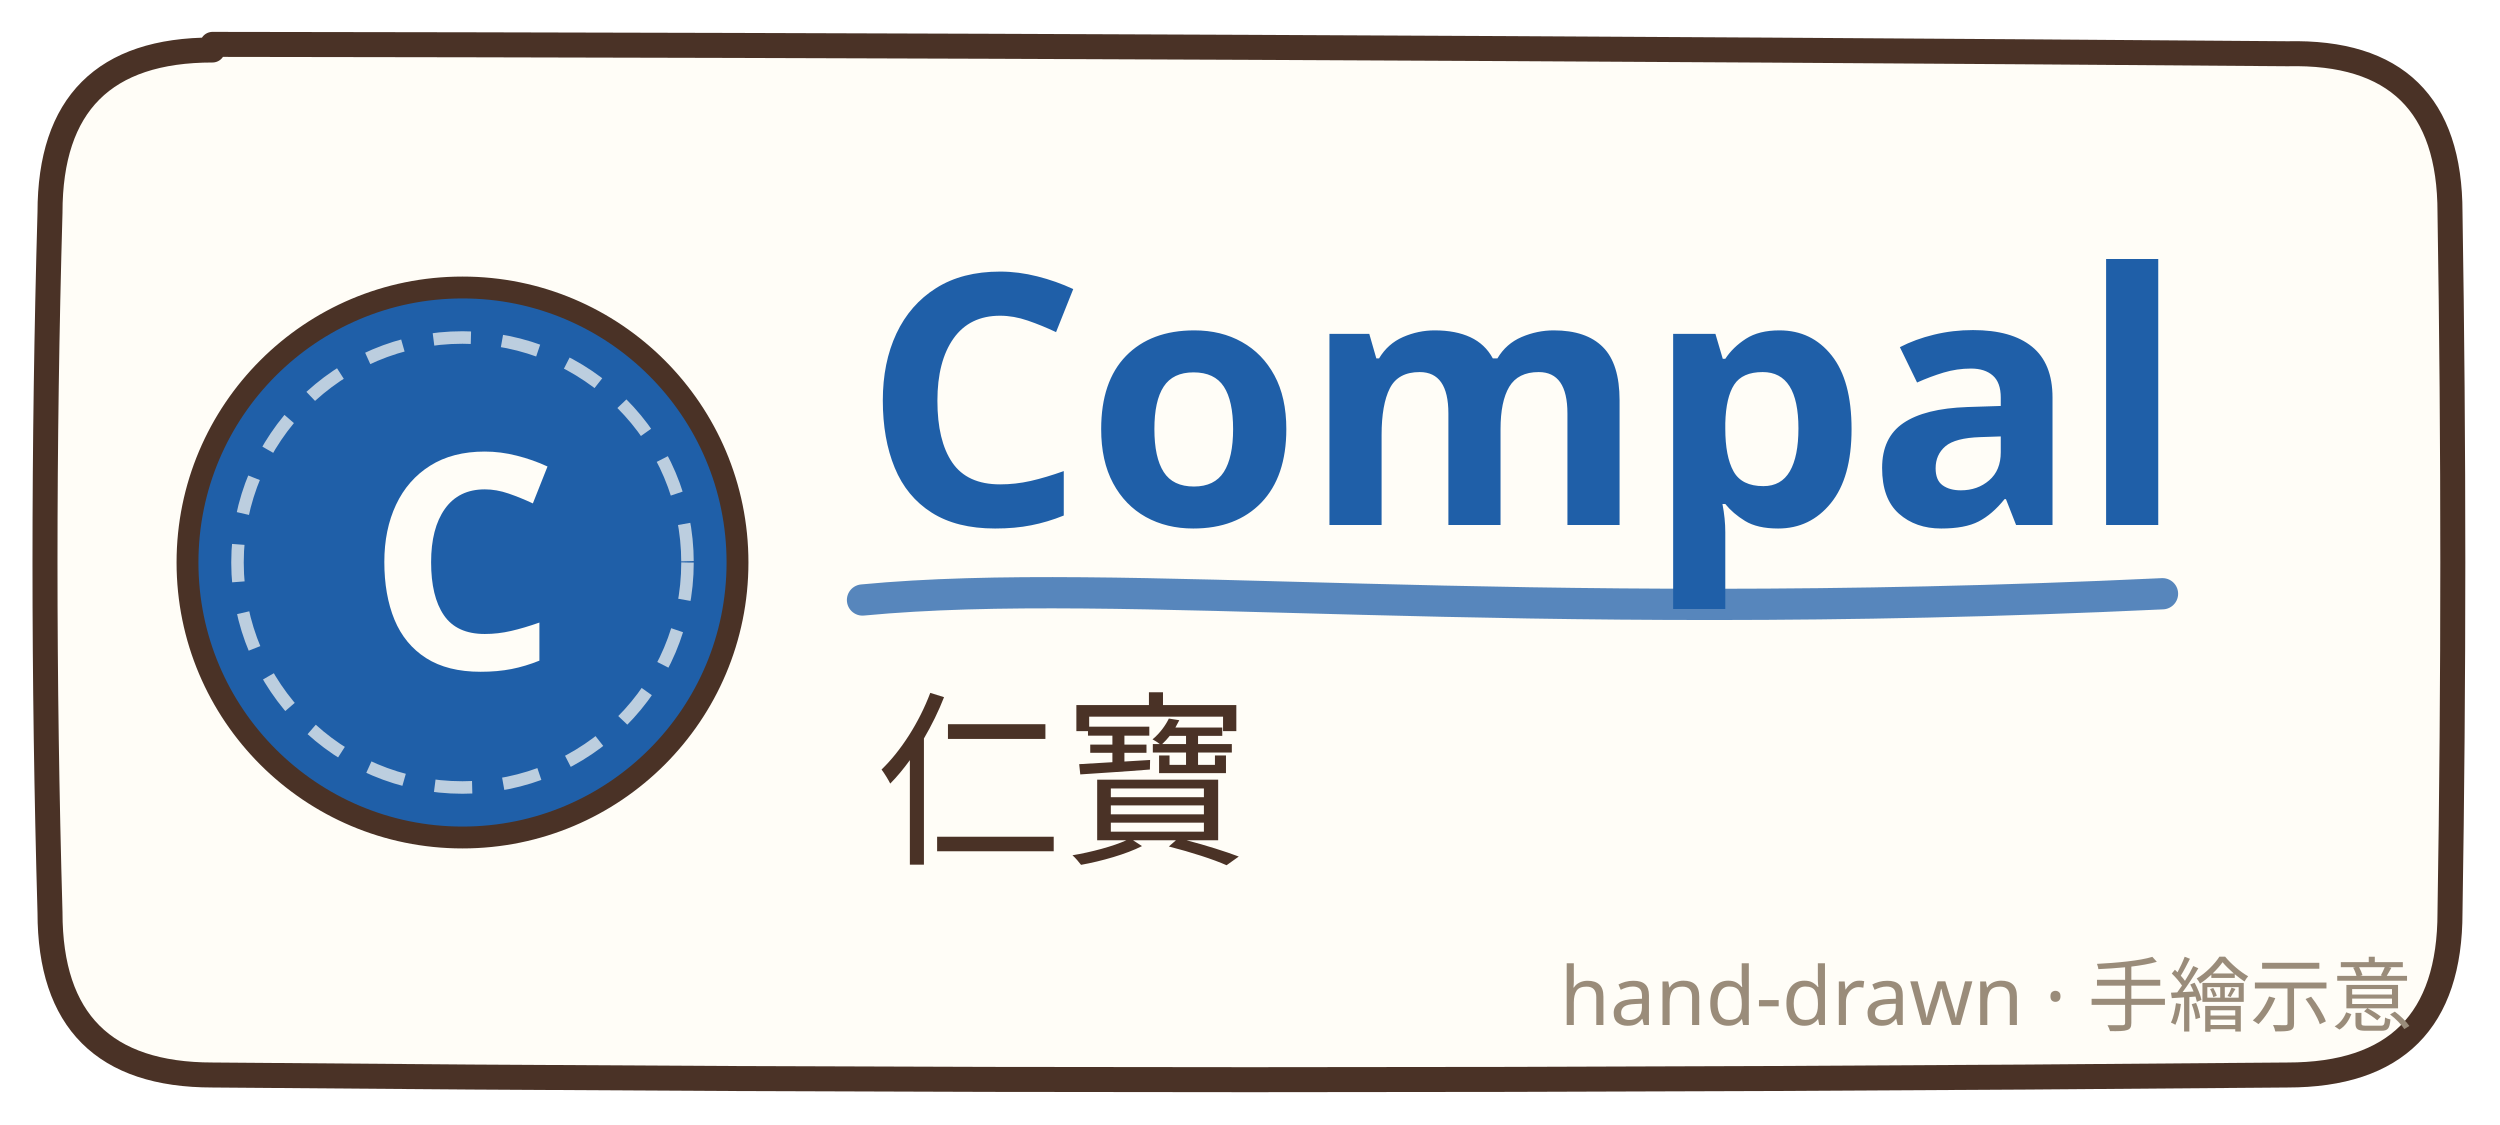
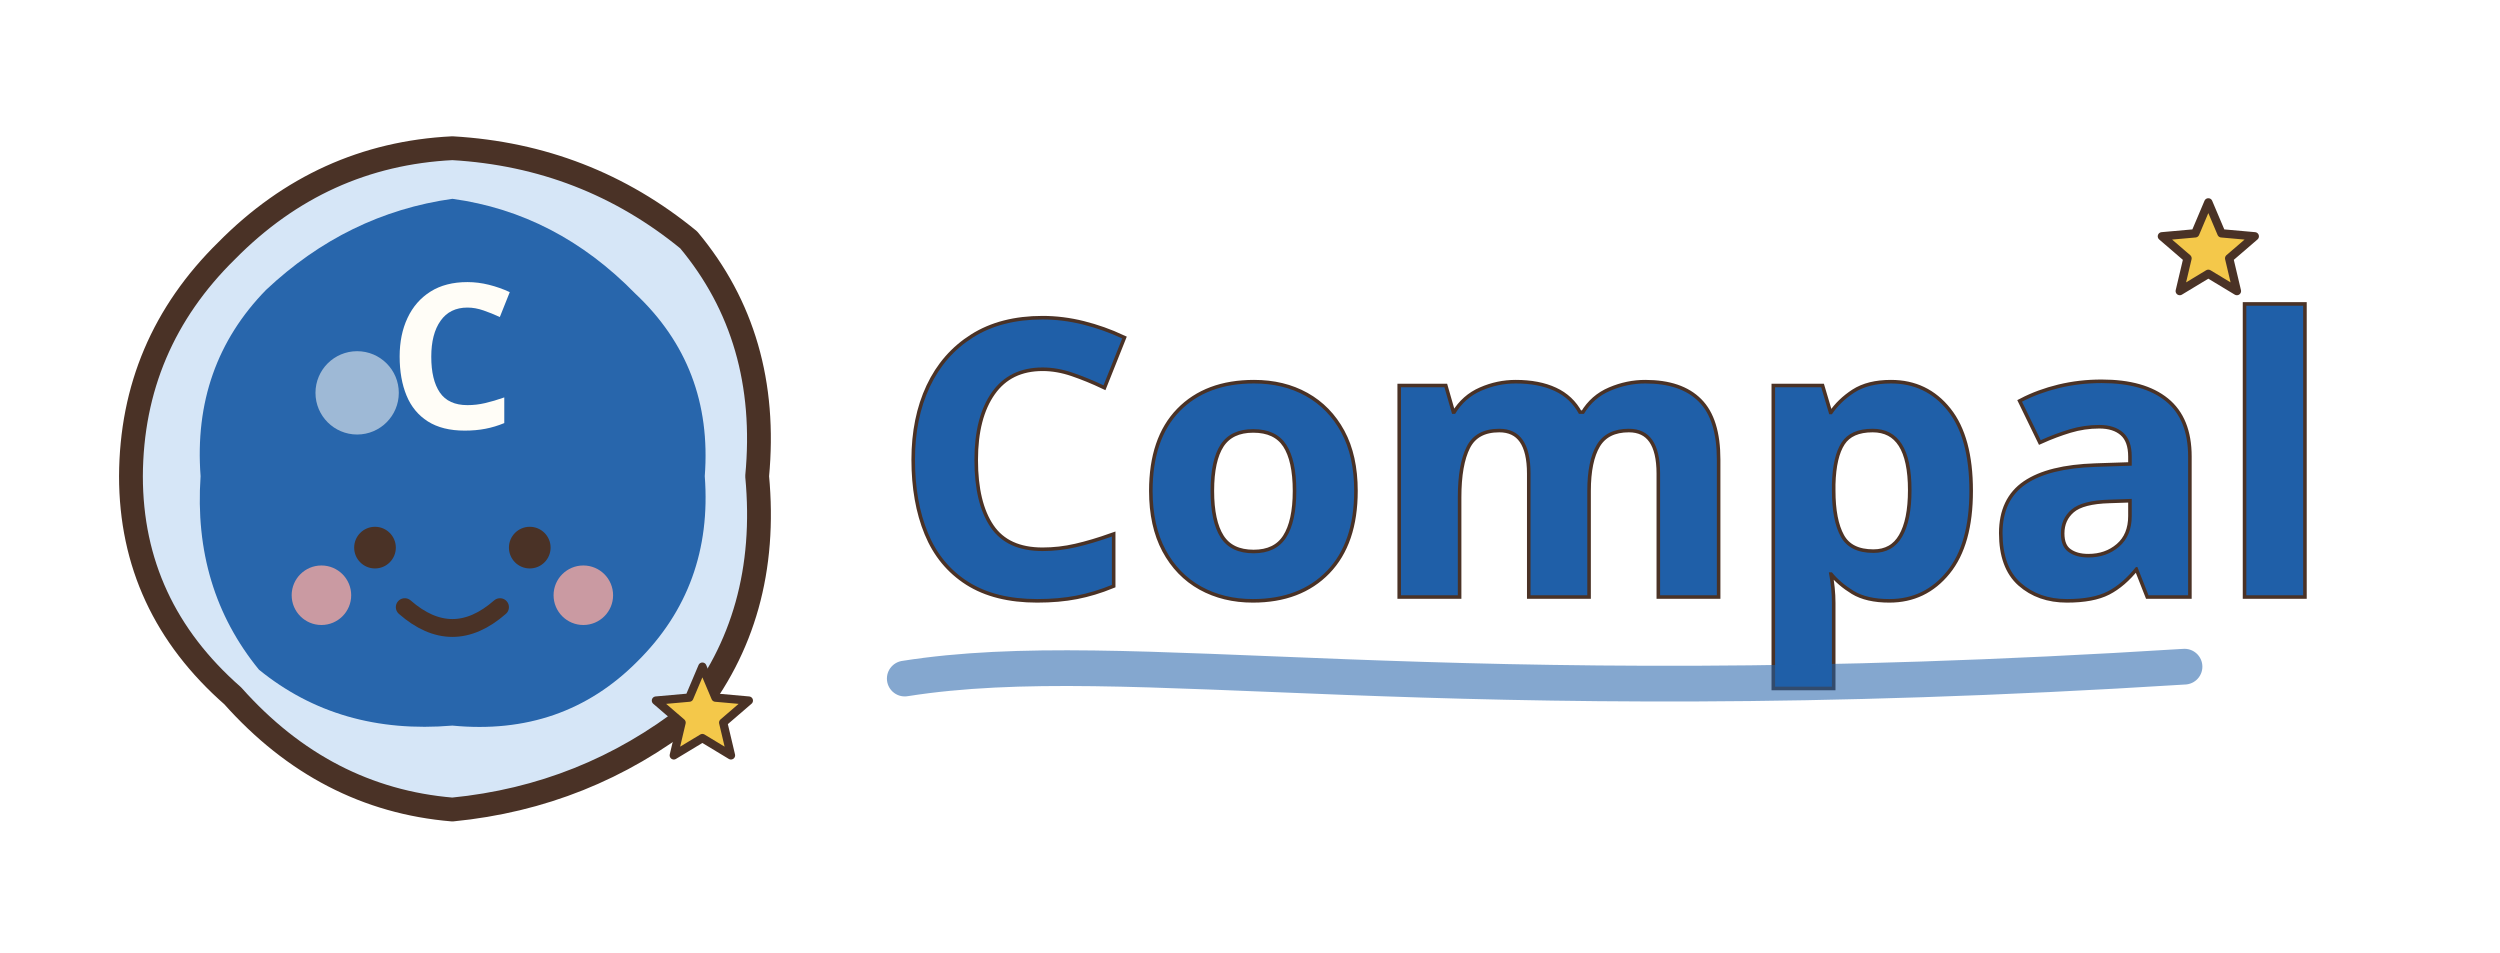
- <svg xmlns="http://www.w3.org/2000/svg" viewBox="0 0 400 180" width="400" height="180">
-   <path d="M34.0 7.1 Q200.0 7.3 366.0 8.6 Q392.0 8.0 392.0 34.0 Q392.9 90.0 392.0 146.0 Q392.0 172.0 366.0 172.0 Q200.0 173.5 34.0 172.0 Q8.0 172.0 8.0 146.0 Q6.4 90.0 8.0 34.0 Q8.0 8.0 34.0 8.0 Z" fill="#FFFDF7" stroke="#4A3226" stroke-width="4" stroke-linejoin="round" />
-   <circle cx="74" cy="90" r="44" fill="#1F5FA8" stroke="#4A3226" stroke-width="3.5" />
-   <circle cx="74" cy="90" r="36" fill="none" stroke="#FFFDF7" stroke-width="2" stroke-dasharray="6 5" opacity=".7" />
-   <text x="74" y="107" text-anchor="middle" font-family="'Comic Sans MS','Segoe Print','Chalkboard SE','Caveat',sans-serif" font-weight="700" font-size="48" fill="#FFFDF7">C</text>
-   <text x="138" y="84" font-family="'Comic Sans MS','Segoe Print','Chalkboard SE','Caveat',sans-serif" font-weight="700" font-size="56" fill="#1F5FA8" textLength="208" lengthAdjust="spacingAndGlyphs">Compal</text>
-   <path d="M138 96 C 180 92, 240 100, 346 95" fill="none" stroke="#1F5FA8" stroke-width="5" stroke-linecap="round" opacity=".75" />
-   <text x="140" y="136" font-family="'DFKai-SB','標楷體','HanziPen TC','Hannotate TC','芫荽','Iansui','LXGW WenKai TC',sans-serif" font-size="30" fill="#4A3226">仁寶</text>
-   <text x="386" y="164" text-anchor="end" font-family="'Comic Sans MS','Segoe Print',sans-serif" font-size="13" fill="#9A8C7A">hand-drawn · 手繪示意</text>
+ <svg xmlns="http://www.w3.org/2000/svg" viewBox="0 0 420 160" width="420" height="160">
+   <path d="M127.2 80.0 Q129.4 103.4 116.0 120.0 Q98.4 133.8 76.0 136.0 Q54.5 134.2 39.1 116.9 Q22.0 101.9 22.0 80.0 Q22.1 57.8 38.1 42.1 Q54.0 26.0 76.0 24.9 Q98.5 26.2 115.7 40.3 Q129.4 56.7 127.2 80.0 Z" fill="#D6E6F7" stroke="#4A3226" stroke-width="4" stroke-linejoin="round" />
+   <path d="M118.4 80.0 Q119.8 98.5 107.1 111.1 Q94.6 123.7 76.0 121.9 Q57.0 123.5 43.5 112.5 Q32.4 98.9 33.7 80.0 Q32.3 61.4 44.7 48.7 Q58.3 35.9 76.0 33.4 Q93.5 35.8 106.7 49.3 Q119.8 61.6 118.4 80.0 Z" fill="#1F5FA8" stroke="none" opacity=".95" />
+   <circle cx="60" cy="66" r="7" fill="#FFFDF7" opacity=".55" />
+   <circle cx="63" cy="92" r="3.5" fill="#4A3226" />
+   <circle cx="89" cy="92" r="3.5" fill="#4A3226" />
+   <path d="M68 102 q8 7 16 0" fill="none" stroke="#4A3226" stroke-width="3" stroke-linecap="round" />
+   <circle cx="54" cy="100" r="5" fill="#F2A7A0" opacity=".8" />
+   <circle cx="98" cy="100" r="5" fill="#F2A7A0" opacity=".8" />
+   <text x="76" y="72" text-anchor="middle" font-family="'Comic Sans MS','Segoe Print','Chalkboard SE','Caveat',sans-serif" font-weight="700" font-size="34" fill="#FFFDF7">C</text>
+   <text x="150" y="100" font-family="'Comic Sans MS','Segoe Print','Chalkboard SE','Caveat',sans-serif" font-weight="700" font-size="64" fill="#1F5FA8" stroke="#4A3226" stroke-width="1.2" paint-order="stroke" textLength="215" lengthAdjust="spacingAndGlyphs">Compal</text>
+   <path d="M152 114 C 190 108, 240 120, 367 112" fill="none" stroke="#1F5FA8" stroke-width="6" stroke-linecap="round" opacity=".55" />
+   <path d="M371 34 l2.2 5.2 5.6 .5 -4.3 3.7 1.3 5.5 -4.8 -2.9 -4.8 2.9 1.3 -5.5 -4.3 -3.7 5.6 -.5z" fill="#F4C84A" stroke="#4A3226" stroke-width="1.4" stroke-linejoin="round" />
+   <path d="M118 112 l2.2 5.2 5.6 .5 -4.3 3.7 1.3 5.5 -4.8 -2.9 -4.8 2.9 1.3 -5.5 -4.3 -3.7 5.6 -.5z" fill="#F4C84A" stroke="#4A3226" stroke-width="1.4" stroke-linejoin="round" />
</svg>
